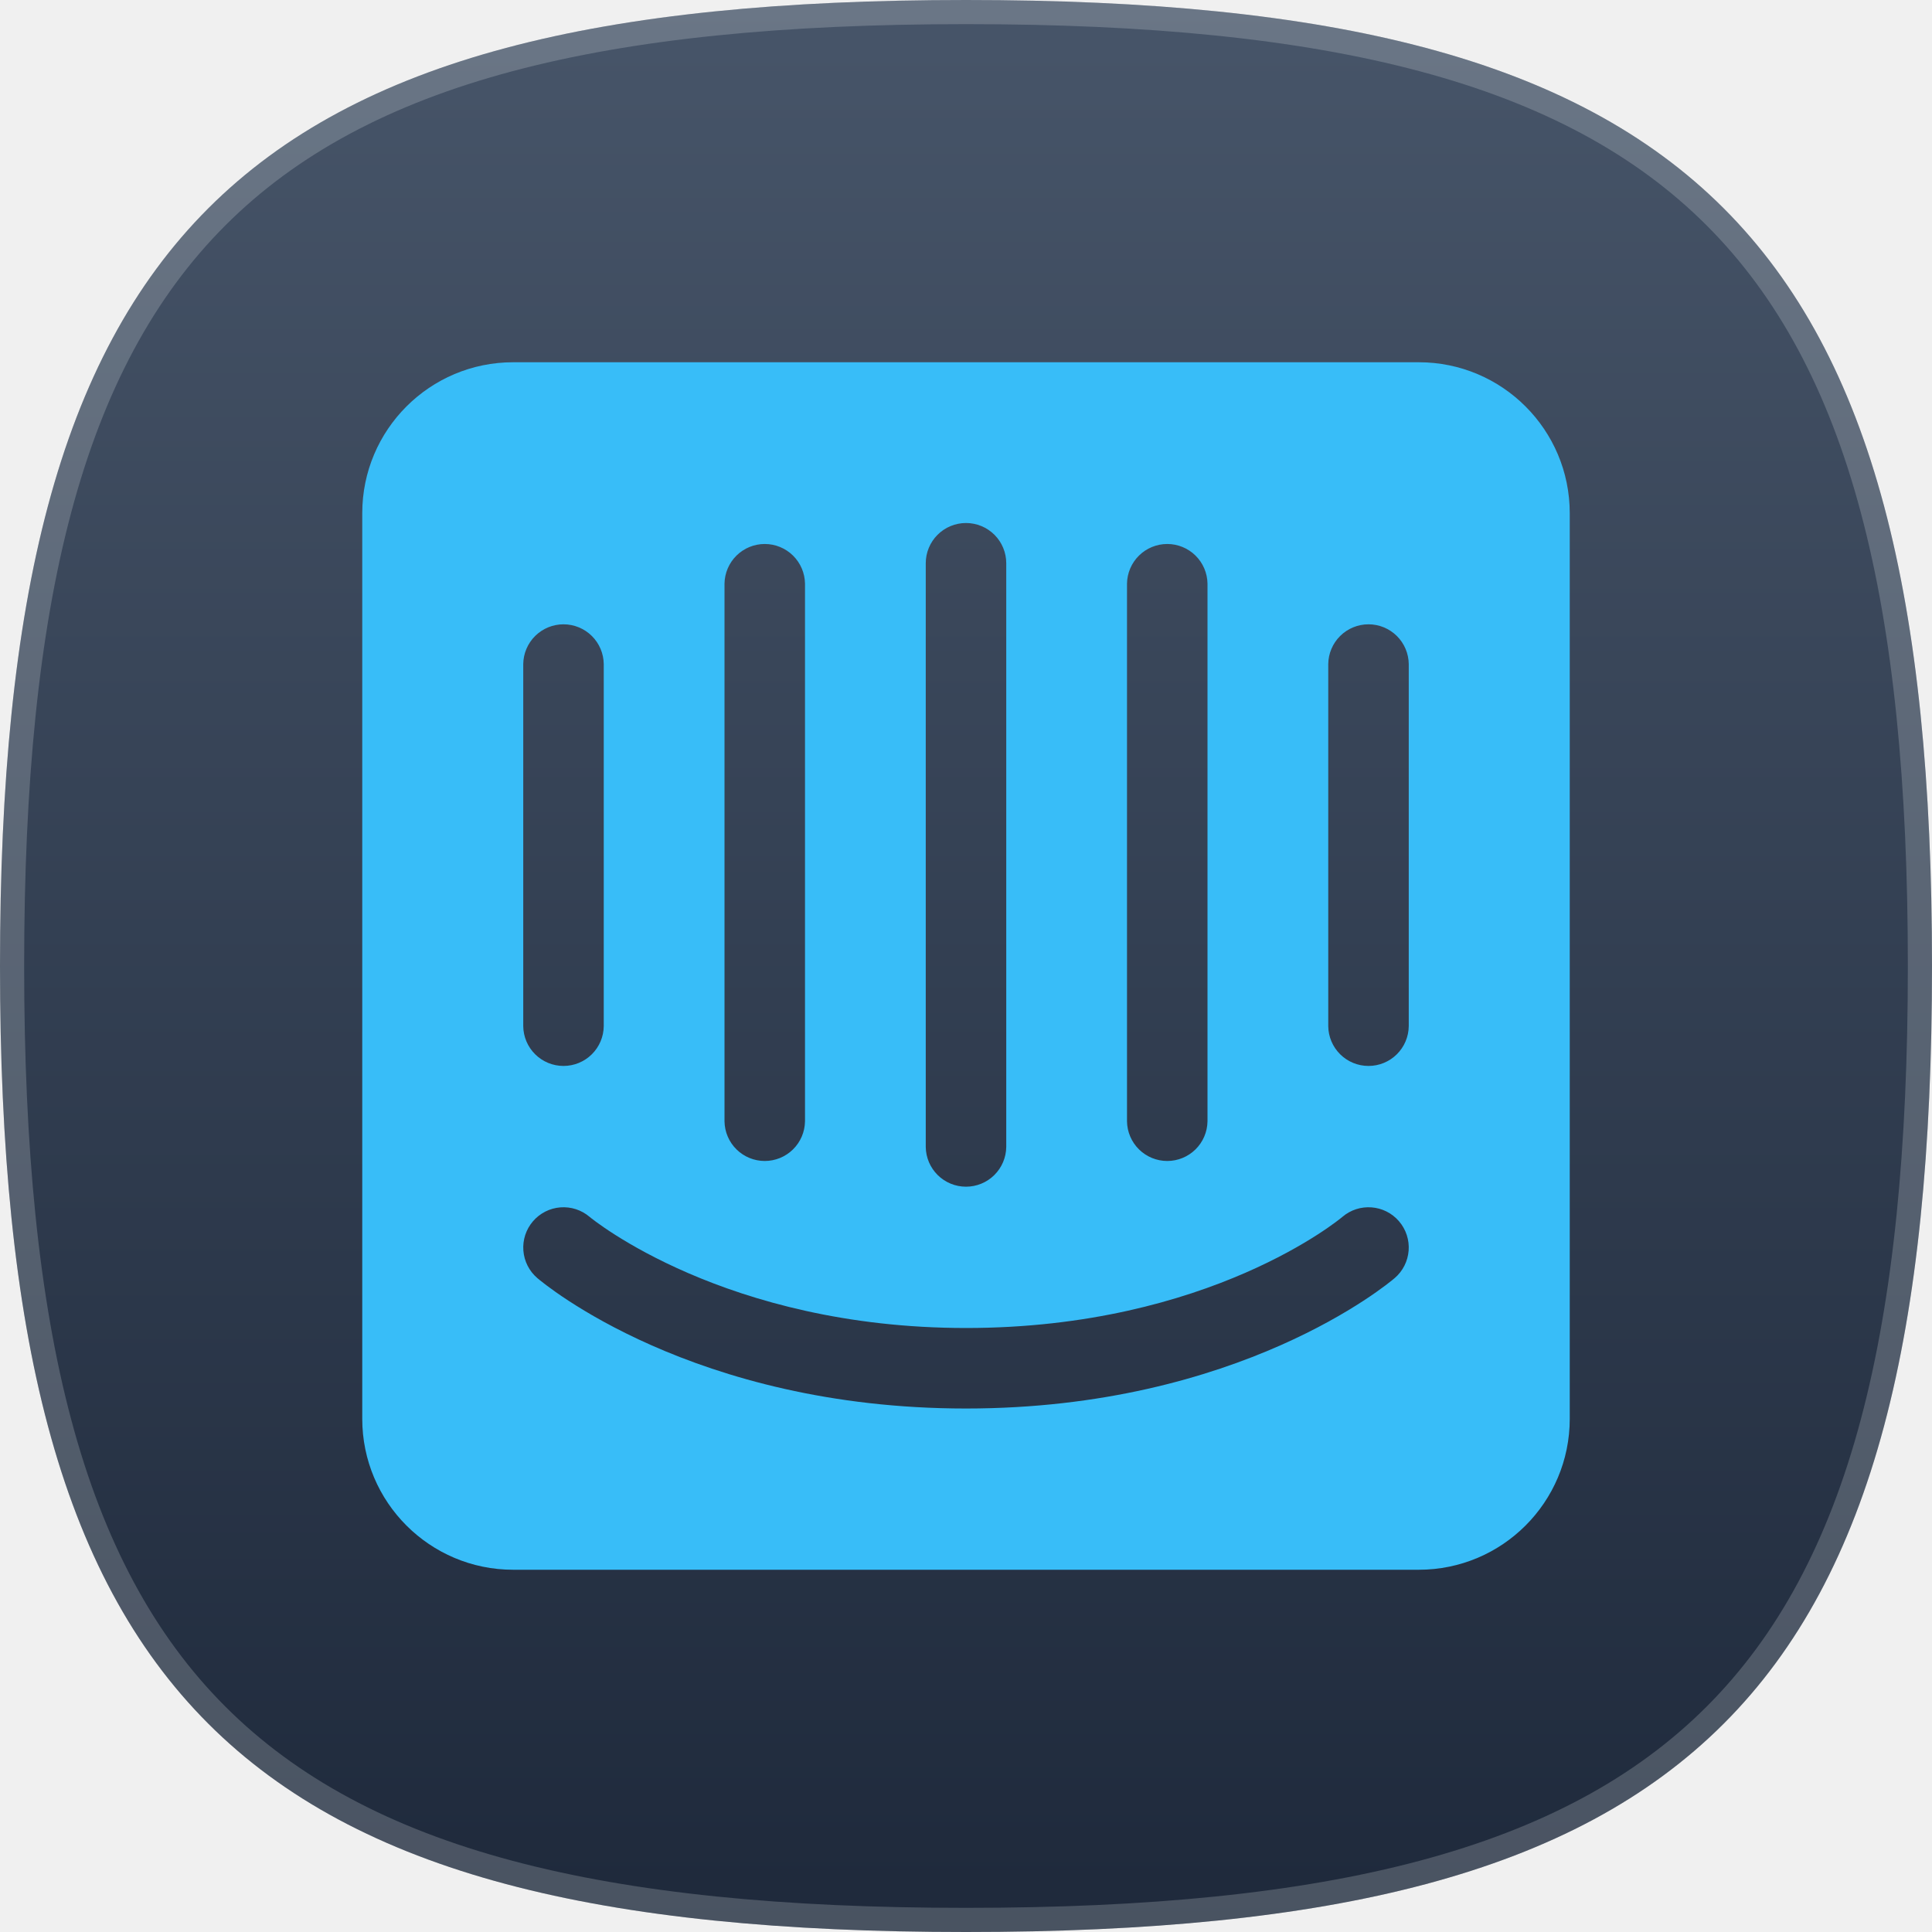
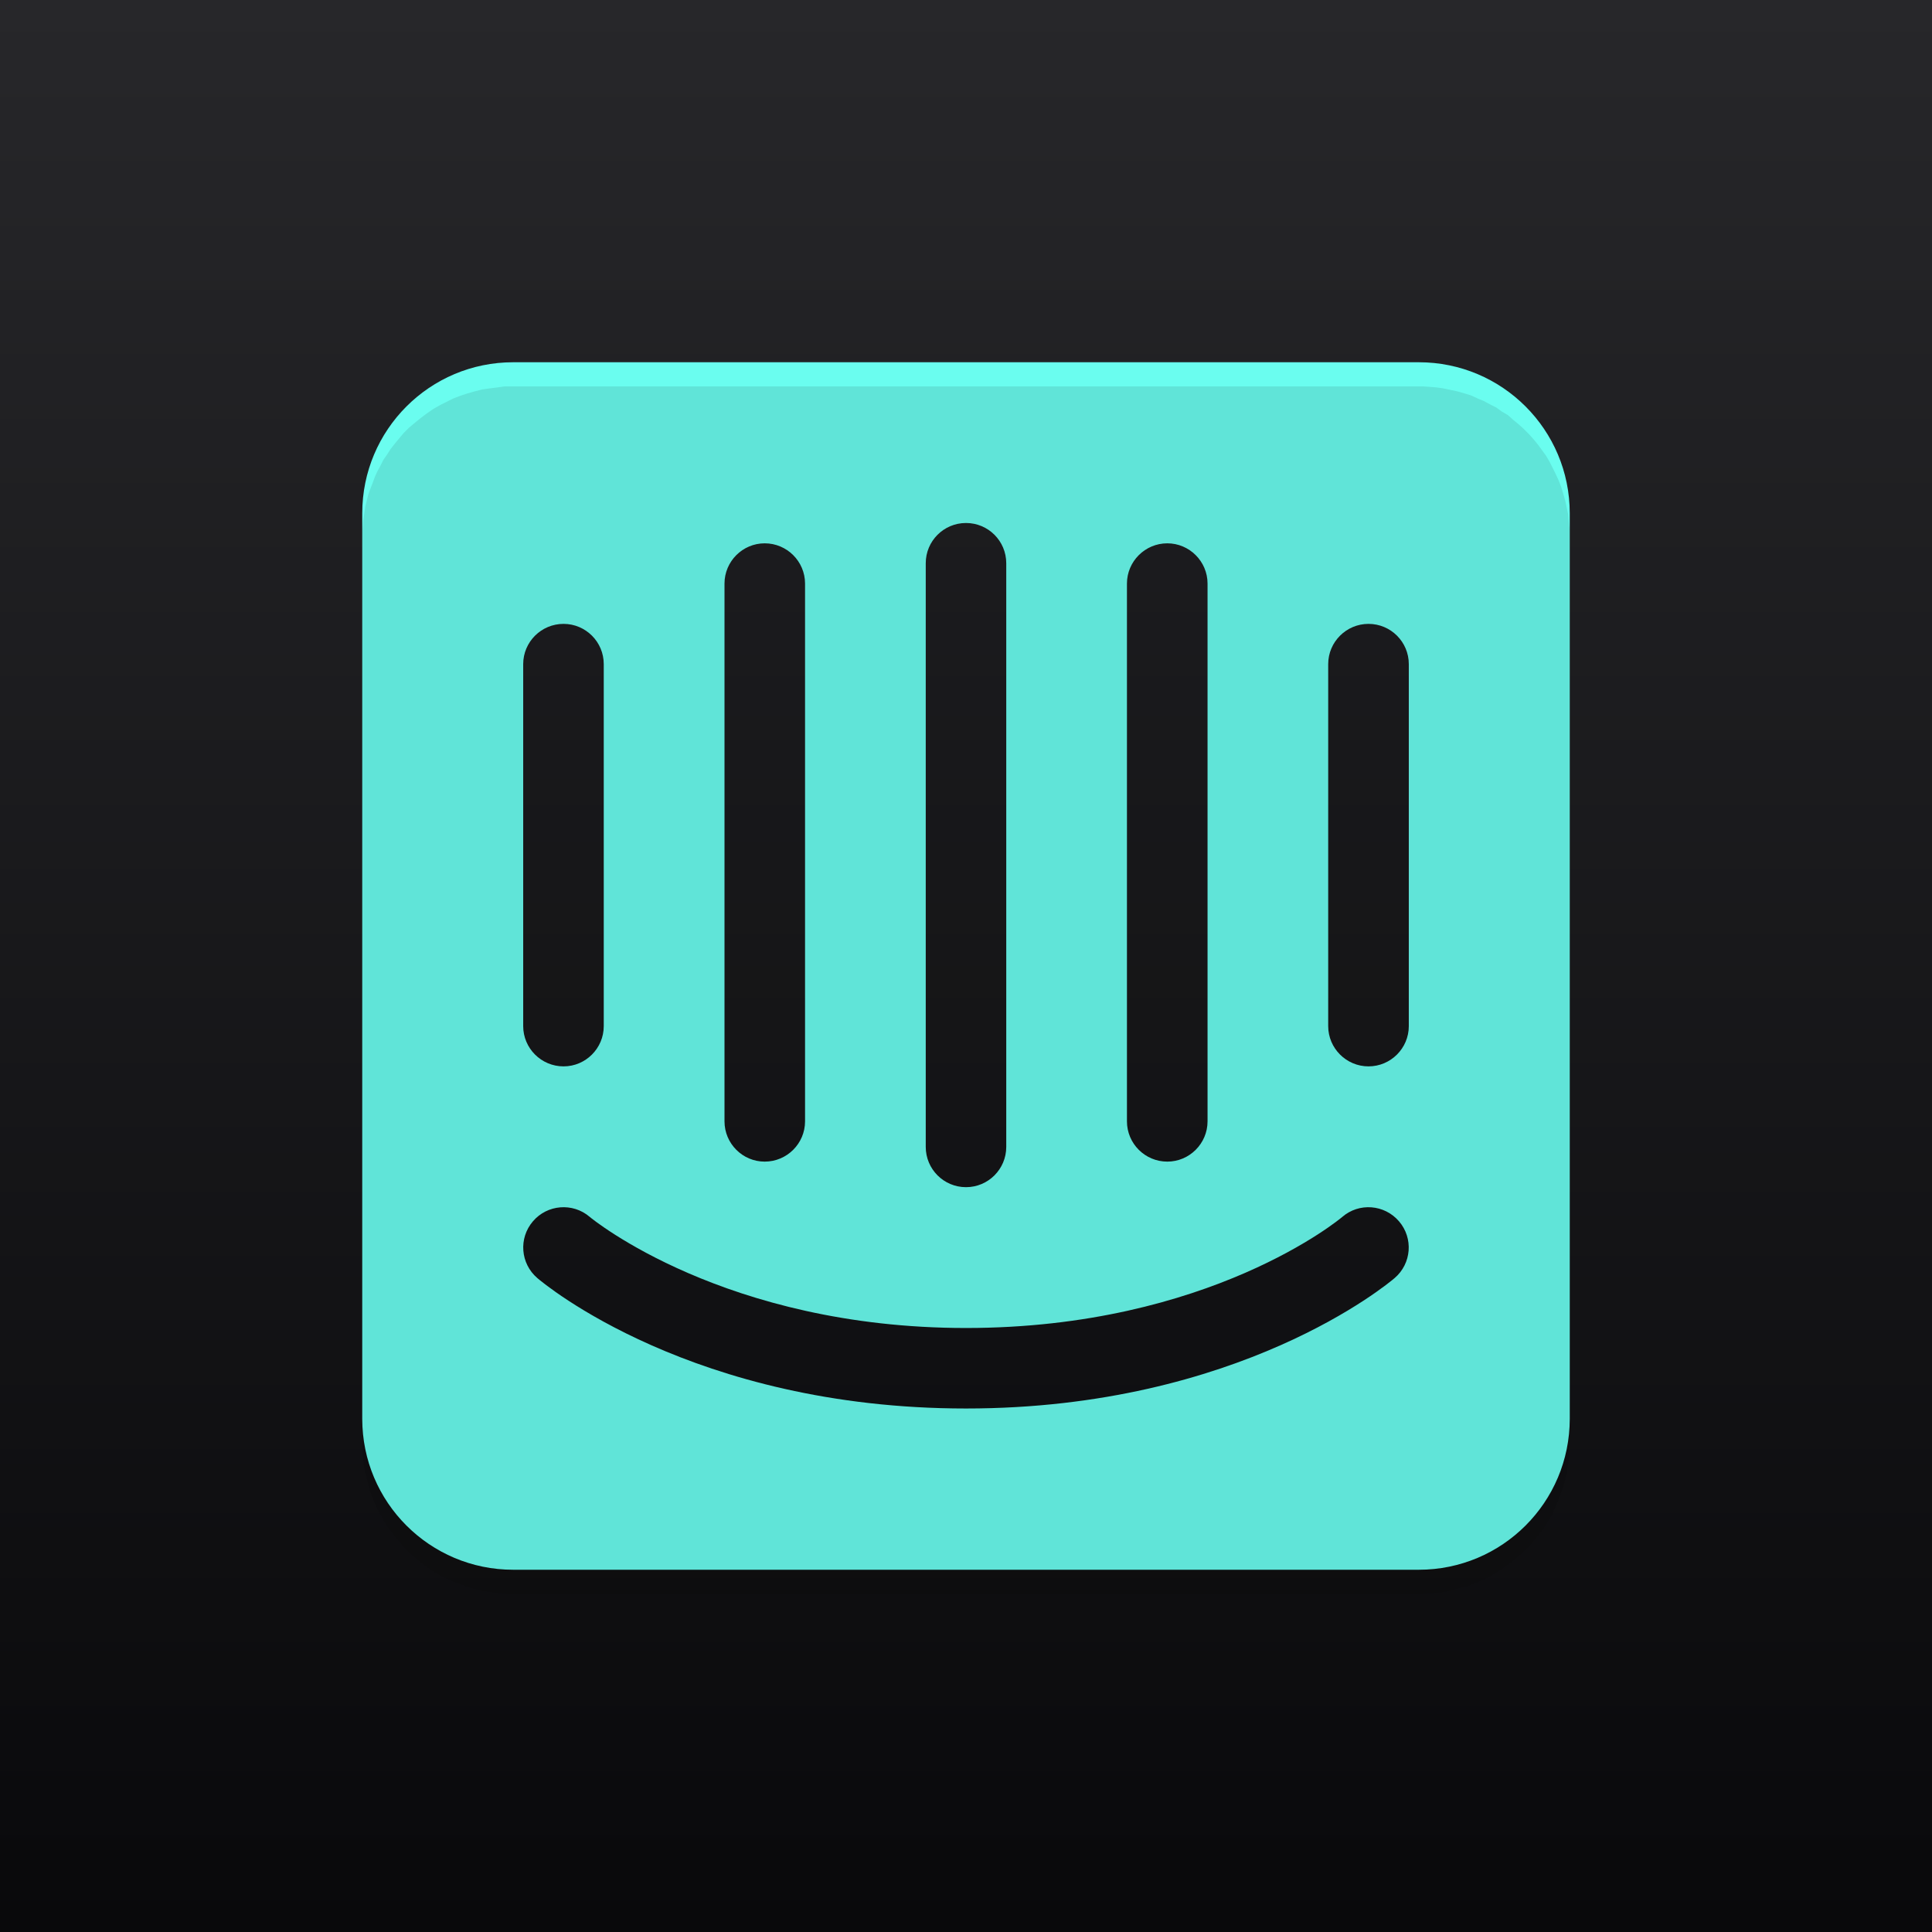
- <svg xmlns="http://www.w3.org/2000/svg" width="320" height="320" viewBox="0 0 320 320" fill="none">
-   <g clip-path="url(#clip0_1014_7025)">
-     <path d="M160 0C281.326 0 320 38.674 320 160C320 281.326 281.326 320 160 320C38.674 320 0 281.326 0 160C0 38.674 38.674 0 160 0Z" fill="url(#paint0_linear_1014_7025)" />
-     <path d="M160 2C220.573 2 259.85 11.683 284.083 35.917C308.317 60.15 318 99.427 318 160C318 220.573 308.317 259.85 284.083 284.083C259.85 308.317 220.573 318 160 318C99.427 318 60.15 308.317 35.917 284.083C11.683 259.85 2 220.573 2 160C2 99.427 11.683 60.15 35.917 35.917C60.15 11.683 99.427 2 160 2Z" stroke="#F8FAFC" stroke-opacity="0.2" stroke-width="4" />
-     <g clip-path="url(#clip1_1014_7025)">
-       <path d="M233.334 169.959C233.315 171.715 232.604 173.392 231.356 174.627C230.107 175.862 228.423 176.554 226.667 176.554C224.911 176.554 223.226 175.862 221.978 174.627C220.73 173.392 220.019 171.715 220 169.959V110C220.019 108.244 220.73 106.567 221.978 105.332C223.226 104.098 224.911 103.405 226.667 103.405C228.423 103.405 230.107 104.098 231.356 105.332C232.604 106.567 233.315 108.244 233.334 110V169.959ZM231.007 211.688C229.977 212.57 205.28 233.294 160 233.294C114.72 233.294 90.025 212.57 88.995 211.688C87.652 210.537 86.822 208.9 86.687 207.137C86.551 205.374 87.121 203.629 88.272 202.287C89.42 200.946 91.053 200.116 92.812 199.978C94.572 199.84 96.314 200.406 97.657 201.551C98.048 201.879 120.102 219.959 160.001 219.959C200.401 219.959 222.113 201.748 222.327 201.565C225.117 199.169 229.334 199.491 231.728 202.288C232.879 203.63 233.45 205.374 233.314 207.137C233.179 208.9 232.349 210.537 231.007 211.688V211.688ZM86.666 110C86.685 108.244 87.396 106.567 88.644 105.332C89.893 104.098 91.578 103.405 93.333 103.405C95.089 103.405 96.774 104.098 98.022 105.332C99.27 106.567 99.981 108.244 100 110V169.959C99.981 171.715 99.27 173.392 98.022 174.627C96.774 175.862 95.089 176.554 93.333 176.554C91.578 176.554 89.893 175.862 88.644 174.627C87.396 173.392 86.685 171.715 86.666 169.959V110ZM120.001 96.666C120.028 94.916 120.742 93.246 121.989 92.018C123.236 90.79 124.917 90.101 126.667 90.101C128.418 90.101 130.098 90.79 131.345 92.018C132.593 93.246 133.307 94.916 133.334 96.666V185.73C133.307 187.48 132.593 189.15 131.345 190.378C130.098 191.606 128.418 192.295 126.667 192.295C124.917 192.295 123.236 191.606 121.989 190.378C120.742 189.15 120.028 187.48 120.001 185.73V96.667V96.666ZM153.334 93.293C153.333 92.418 153.506 91.551 153.841 90.742C154.176 89.933 154.667 89.198 155.286 88.579C155.905 87.96 156.64 87.469 157.449 87.134C158.258 86.799 159.125 86.626 160 86.627C160.876 86.626 161.743 86.799 162.551 87.134C163.36 87.469 164.095 87.96 164.715 88.579C165.334 89.198 165.825 89.933 166.16 90.742C166.495 91.55 166.667 92.417 166.667 93.293V189.959C166.648 191.715 165.937 193.392 164.689 194.627C163.441 195.862 161.756 196.554 160 196.554C158.245 196.554 156.56 195.862 155.312 194.627C154.063 193.392 153.353 191.715 153.334 189.959V93.293V93.293ZM186.667 96.666C186.694 94.916 187.408 93.246 188.655 92.018C189.903 90.79 191.583 90.101 193.334 90.101C195.084 90.101 196.764 90.79 198.012 92.018C199.259 93.246 199.973 94.916 200 96.666V185.73C199.973 187.48 199.259 189.15 198.012 190.378C196.764 191.606 195.084 192.295 193.334 192.295C191.583 192.295 189.903 191.606 188.655 190.378C187.408 189.15 186.694 187.48 186.667 185.73V96.667V96.666ZM235 60H85C71.193 60 60 71.193 60 85V235C60 248.806 71.193 260 85 260H235C248.807 260 260 248.806 260 235V85C260 71.193 248.807 60 235 60Z" fill="#38BDF8" />
-     </g>
+ <svg xmlns="http://www.w3.org/2000/svg" width="80" height="80" viewBox="0 0 80 80" fill="none">
+   <rect width="80" height="80" fill="url(#paint0_linear_intercom)" />
+   <g transform="translate(15.000 15.000) scale(2.08333)">
+     <path d="M21 0H3C1.343 0 0 1.343 0 3v18c0 1.658 1.343 3 3 3h18c1.658 0 3-1.342 3-3V3c0-1.657-1.342-3-3-3zm-5.801 4.399c0-.44.36-.8.802-.8.44 0 .8.36.8.8v10.688c0 .442-.36.801-.8.801-.443 0-.802-.359-.802-.801V4.399zM11.2 3.994c0-.44.357-.799.8-.799s.8.359.8.799v11.602c0 .44-.357.8-.8.8s-.8-.36-.8-.8V3.994zm-4 .405c0-.44.359-.8.799-.8.443 0 .802.36.802.8v10.688c0 .442-.36.801-.802.801-.44 0-.799-.359-.799-.801V4.399zM3.199 6c0-.442.36-.8.802-.8.44 0 .799.358.799.8v7.195c0 .441-.359.8-.799.8-.443 0-.802-.36-.802-.8V6zM20.52 18.202c-.123.105-3.086 2.593-8.52 2.593-5.433 0-8.397-2.486-8.521-2.593-.335-.288-.375-.792-.086-1.128.285-.334.79-.375 1.125-.09.047.041 2.693 2.211 7.481 2.211 4.848 0 7.456-2.186 7.479-2.207.334-.289.839-.25 1.128.086.289.336.25.84-.086 1.128zm.281-5.007c0 .441-.36.8-.801.8-.441 0-.801-.36-.801-.8V6c0-.442.361-.8.801-.8.441 0 .801.357.801.8v7.195z" fill="#6AFDEF" />
+   </g>
+   <g transform="translate(15.000 16.000) scale(2.08333)">
+     <path fill-rule="evenodd" fill="black" fill-opacity="0.1" d="M21.08 0.00 L3.00 0.00 L2.83 0.00 L2.69 0.02 L2.53 0.04 L2.39 0.06 L2.23 0.10 L2.09 0.14 L1.94 0.19 L1.81 0.24 L1.67 0.31 L1.55 0.37 L1.41 0.45 L1.28 0.54 L1.16 0.63 L1.05 0.72 L0.93 0.82 L0.82 0.93 L0.72 1.05 L0.63 1.16 L0.56 1.25 L0.49 1.36 L0.42 1.46 L0.36 1.58 L0.30 1.69 L0.25 1.80 L0.21 1.91 L0.16 2.04 L0.12 2.15 L0.09 2.27 L0.06 2.39 L0.04 2.53 L0.02 2.65 L0.01 2.77 L0.00 2.90 L0.00 3.00 L0.00 21.04 L0.01 21.19 L0.02 21.35 L0.04 21.52 L0.08 21.67 L0.12 21.83 L0.16 21.98 L0.22 22.13 L0.28 22.28 L0.36 22.42 L0.43 22.55 L0.52 22.69 L0.61 22.81 L0.71 22.93 L0.81 23.05 L0.93 23.18 L1.05 23.28 L1.16 23.37 L1.25 23.44 L1.36 23.52 L1.46 23.58 L1.58 23.65 L1.69 23.70 L1.80 23.75 L1.91 23.79 L2.04 23.84 L2.15 23.88 L2.27 23.91 L2.39 23.94 L2.53 23.96 L2.65 23.98 L2.77 23.99 L2.90 24.00 L3.00 24.00 L21.04 24.00 L21.19 23.99 L21.35 23.98 L21.52 23.96 L21.67 23.92 L21.83 23.88 L21.98 23.84 L22.13 23.78 L22.28 23.72 L22.42 23.65 L22.55 23.57 L22.69 23.48 L22.81 23.39 L22.93 23.29 L23.05 23.19 L23.18 23.07 L23.28 22.95 L23.37 22.84 L23.44 22.75 L23.52 22.64 L23.58 22.54 L23.65 22.42 L23.70 22.31 L23.75 22.20 L23.79 22.09 L23.84 21.96 L23.88 21.85 L23.91 21.73 L23.94 21.61 L23.96 21.47 L23.98 21.35 L23.99 21.23 L24.00 21.10 L24.00 21.00 L24.00 3.00 L24.00 2.85 L23.98 2.69 L23.97 2.55 L23.94 2.41 L23.91 2.27 L23.87 2.13 L23.83 2.00 L23.78 1.87 L23.72 1.74 L23.66 1.62 L23.60 1.50 L23.53 1.38 L23.45 1.27 L23.37 1.16 L23.28 1.05 L23.19 0.95 L23.08 0.84 L22.98 0.75 L22.87 0.66 L22.77 0.57 L22.65 0.50 L22.54 0.42 L22.42 0.36 L22.29 0.29 L22.17 0.24 L22.04 0.18 L21.91 0.14 L21.77 0.10 L21.63 0.07 L21.49 0.04 L21.35 0.02 L21.23 0.01 Z" />
  </g>
  <defs>
-     <linearGradient id="paint0_linear_1014_7025" x1="160" y1="0" x2="160" y2="320" gradientUnits="userSpaceOnUse">
-       <stop stop-color="#475569" />
-       <stop offset="1" stop-color="#1E293B" />
+     <linearGradient id="paint0_linear_intercom" x1="40" y1="0" x2="40" y2="80" gradientUnits="userSpaceOnUse">
+       <stop stop-color="#27272A" />
+       <stop offset="1" stop-color="#09090B" />
    </linearGradient>
-     <clipPath id="clip0_1014_7025">
-       <rect width="320" height="320" fill="white" />
-     </clipPath>
-     <clipPath id="clip1_1014_7025">
-       <rect width="240" height="240" fill="white" transform="translate(40 40)" />
-     </clipPath>
  </defs>
</svg>
